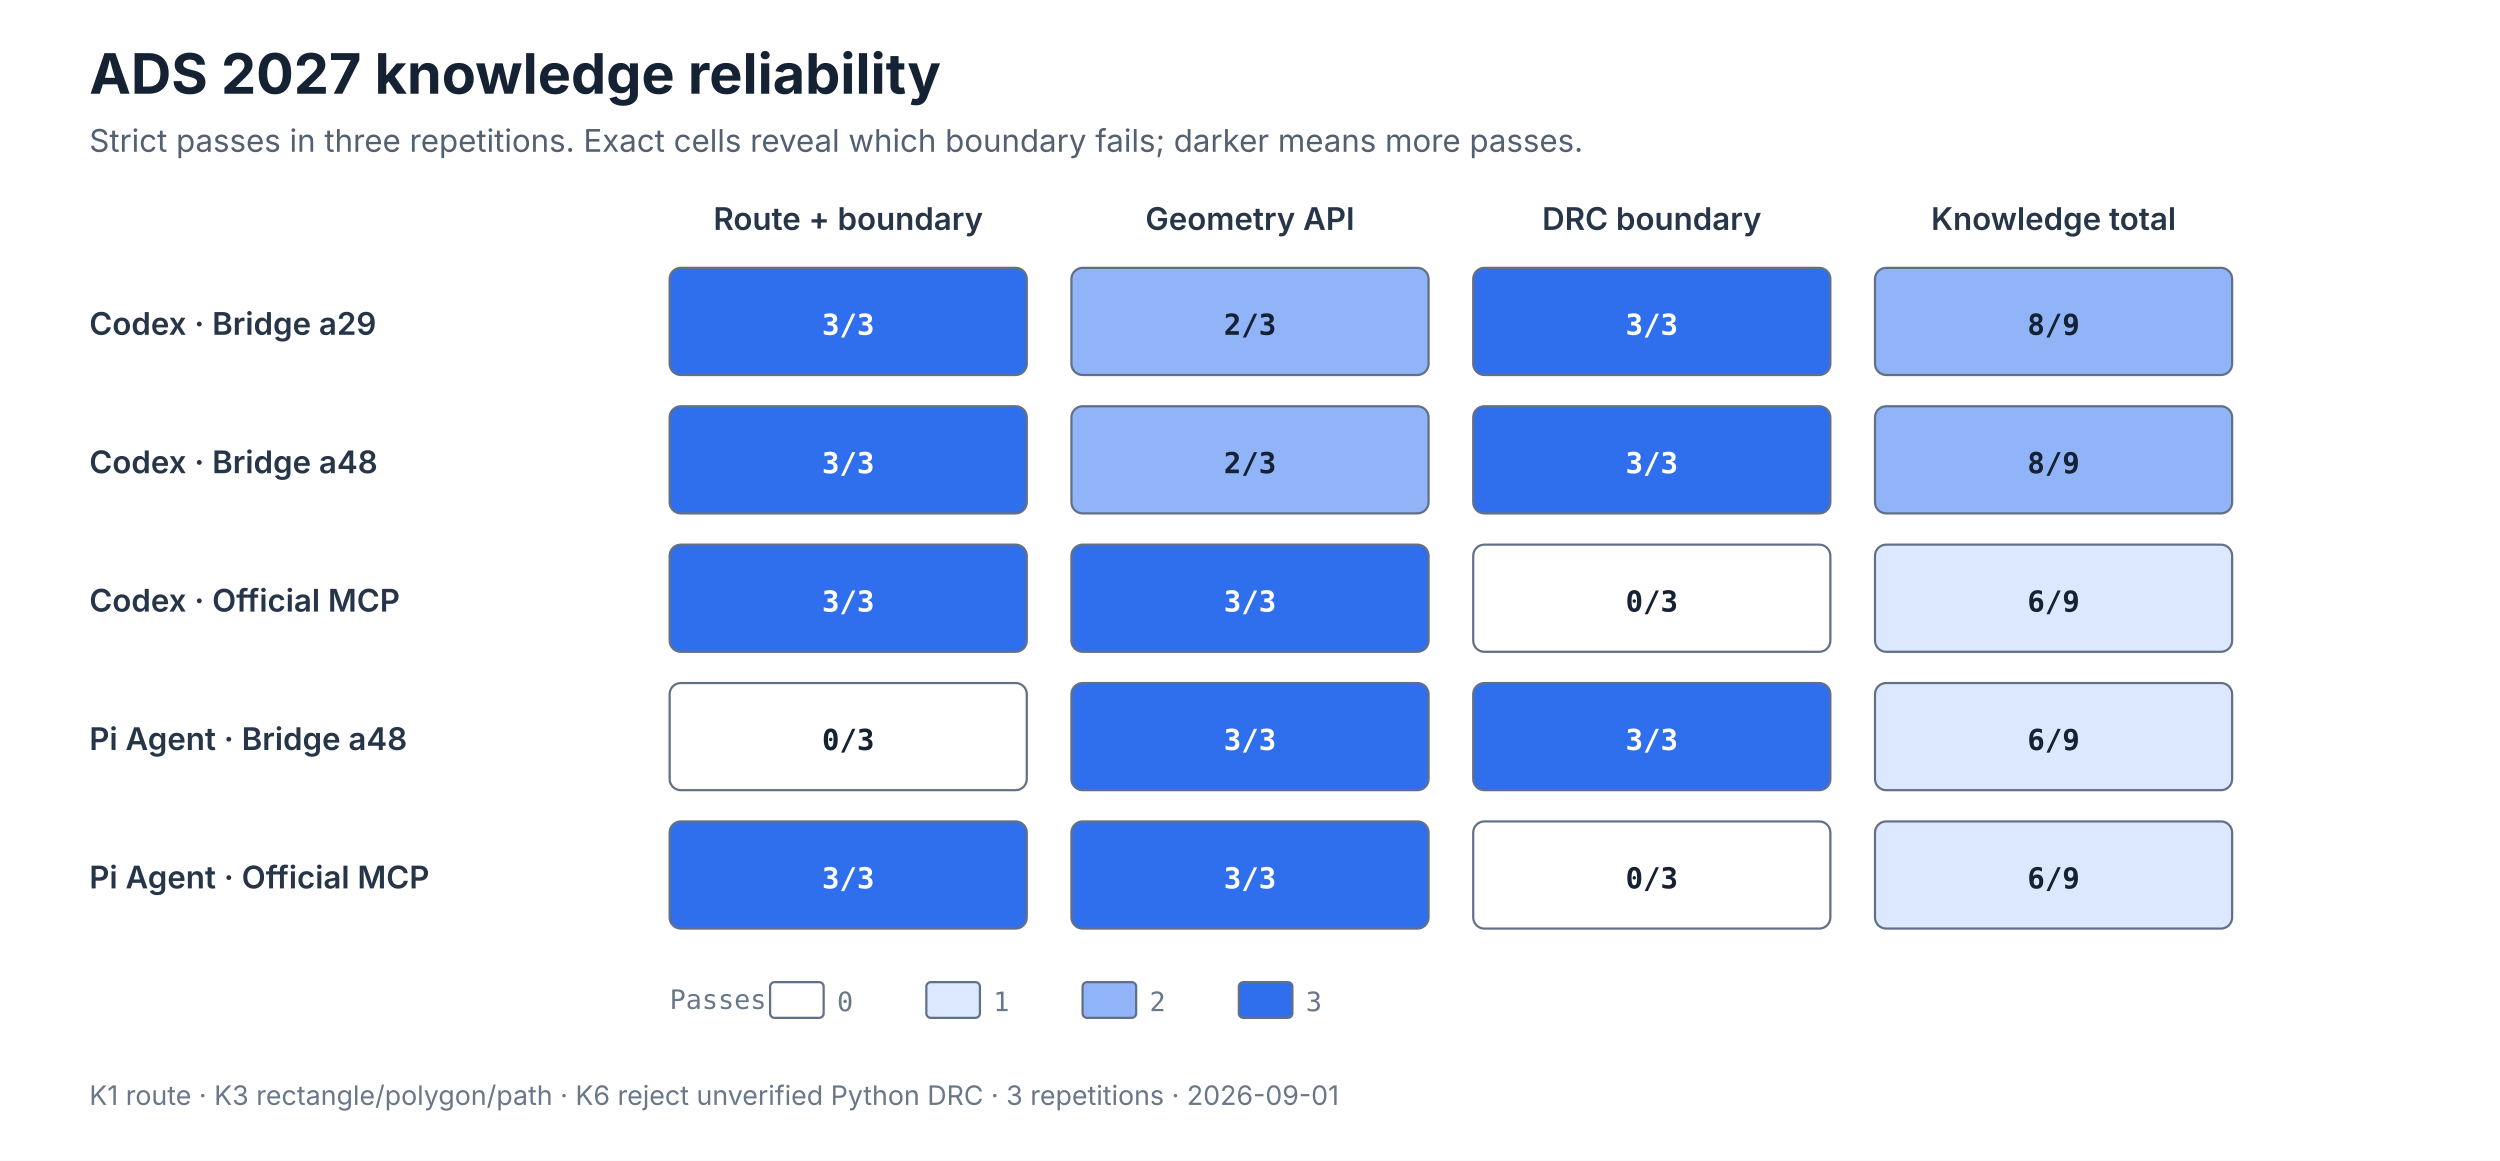
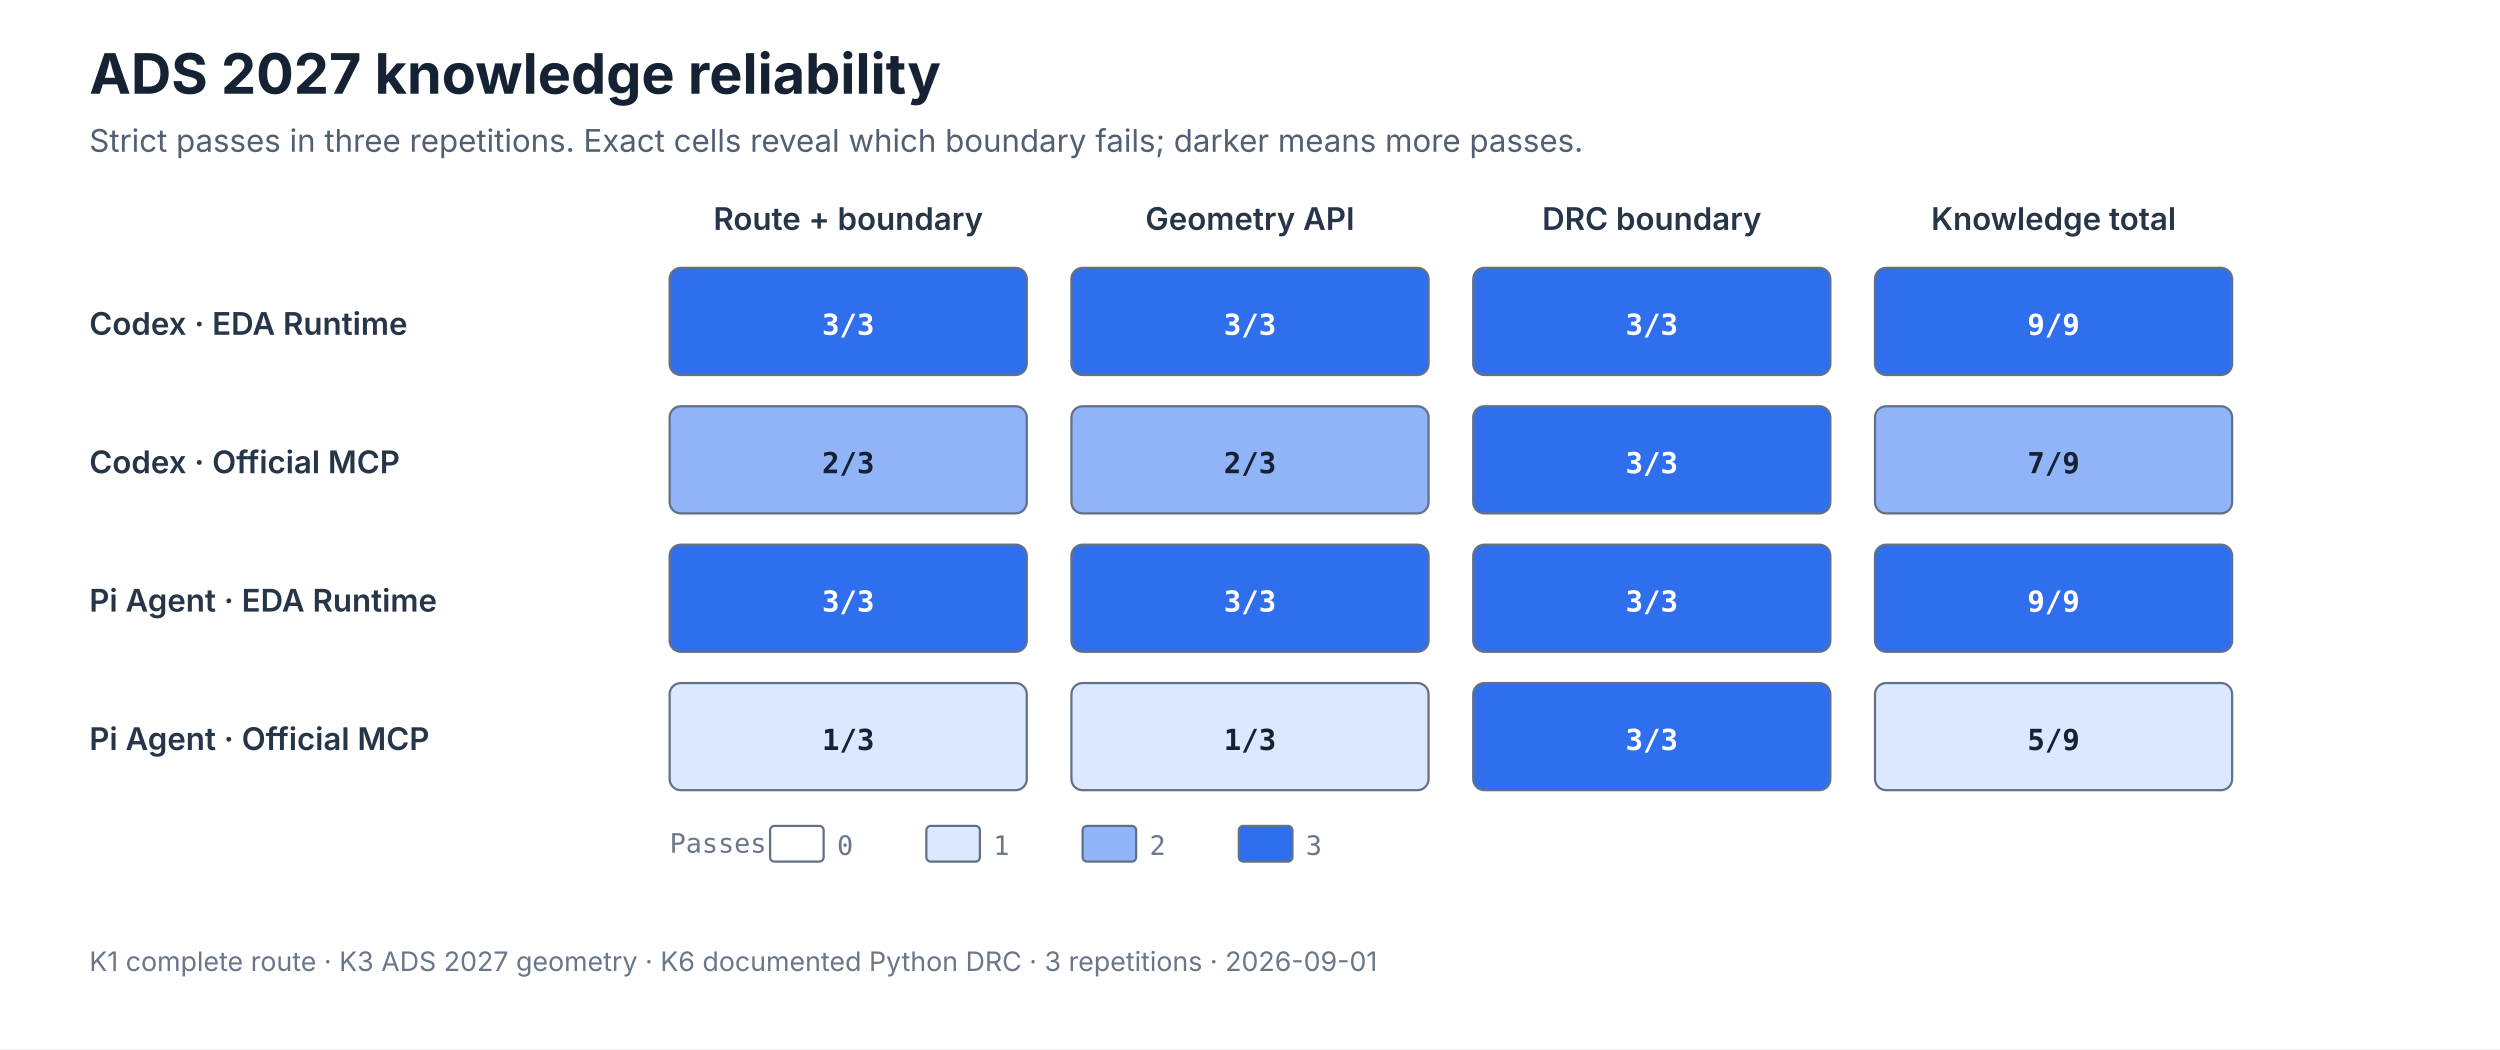
- <svg xmlns="http://www.w3.org/2000/svg" width="1120" height="520" viewBox="0 0 1120 520" role="img" aria-labelledby="title desc">
+ <svg xmlns="http://www.w3.org/2000/svg" width="1120" height="470" viewBox="0 0 1120 470" role="img" aria-labelledby="title desc">
  <style>
    .title{font:700 25px Inter,Segoe UI,sans-serif;fill:#152233}
    .subtitle{font:14px Inter,Segoe UI,sans-serif;fill:#526071}
    .label{font:600 14px Inter,Segoe UI,sans-serif;fill:#263548}
    .value{font:700 13px ui-monospace,SFMono-Regular,Consolas,monospace;fill:#152233}
    .axis{font:12px ui-monospace,SFMono-Regular,Consolas,monospace;fill:#697789}
    .note{font:12px Inter,Segoe UI,sans-serif;fill:#697789}
    .grid{stroke:#dfe5ec;stroke-width:1}
  </style>
  <rect width="1120" height="100%" fill="#ffffff" />
  <text x="40" y="42" class="title" text-anchor="start">ADS 2027 knowledge reliability</text>
  <text x="40" y="68" class="subtitle" text-anchor="start">Strict passes in three repetitions. Exact cells reveal which boundary fails; darker means more passes.</text>
  <text x="380" y="103" class="label" text-anchor="middle">Route + boundary</text>
  <text x="560" y="103" class="label" text-anchor="middle">Geometry API</text>
  <text x="740" y="103" class="label" text-anchor="middle">DRC boundary</text>
  <text x="920" y="103" class="label" text-anchor="middle">Knowledge total</text>
-   <text x="40" y="150" class="label" text-anchor="start">Codex · Bridge a29</text>
+   <text x="40" y="150" class="label" text-anchor="start">Codex · EDA Runtime</text>
  <rect x="300" y="120" width="160" height="48" rx="5" fill="#2f6fed" stroke="#627086" />
  <text x="380" y="150" text-anchor="middle" class="value" fill="#ffffff" style="fill:#ffffff">3/3</text>
-   <rect x="480" y="120" width="160" height="48" rx="5" fill="#91b3f7" stroke="#627086" />
-   <text x="560" y="150" text-anchor="middle" class="value" fill="#152233" style="fill:#152233">2/3</text>
+   <rect x="480" y="120" width="160" height="48" rx="5" fill="#2f6fed" stroke="#627086" />
+   <text x="560" y="150" text-anchor="middle" class="value" fill="#ffffff" style="fill:#ffffff">3/3</text>
  <rect x="660" y="120" width="160" height="48" rx="5" fill="#2f6fed" stroke="#627086" />
  <text x="740" y="150" text-anchor="middle" class="value" fill="#ffffff" style="fill:#ffffff">3/3</text>
-   <rect x="840" y="120" width="160" height="48" rx="5" fill="#91b3f7" stroke="#627086" />
-   <text x="920" y="150" text-anchor="middle" class="value" style="fill:#152233">8/9</text>
-   <text x="40" y="212" class="label" text-anchor="start">Codex · Bridge a48</text>
-   <rect x="300" y="182" width="160" height="48" rx="5" fill="#2f6fed" stroke="#627086" />
-   <text x="380" y="212" text-anchor="middle" class="value" fill="#ffffff" style="fill:#ffffff">3/3</text>
+   <rect x="840" y="120" width="160" height="48" rx="5" fill="#2f6fed" stroke="#627086" />
+   <text x="920" y="150" text-anchor="middle" class="value" style="fill:#ffffff">9/9</text>
+   <text x="40" y="212" class="label" text-anchor="start">Codex · Official MCP</text>
+   <rect x="300" y="182" width="160" height="48" rx="5" fill="#91b3f7" stroke="#627086" />
+   <text x="380" y="212" text-anchor="middle" class="value" fill="#152233" style="fill:#152233">2/3</text>
  <rect x="480" y="182" width="160" height="48" rx="5" fill="#91b3f7" stroke="#627086" />
  <text x="560" y="212" text-anchor="middle" class="value" fill="#152233" style="fill:#152233">2/3</text>
  <rect x="660" y="182" width="160" height="48" rx="5" fill="#2f6fed" stroke="#627086" />
  <text x="740" y="212" text-anchor="middle" class="value" fill="#ffffff" style="fill:#ffffff">3/3</text>
  <rect x="840" y="182" width="160" height="48" rx="5" fill="#91b3f7" stroke="#627086" />
-   <text x="920" y="212" text-anchor="middle" class="value" style="fill:#152233">8/9</text>
-   <text x="40" y="274" class="label" text-anchor="start">Codex · Official MCP</text>
+   <text x="920" y="212" text-anchor="middle" class="value" style="fill:#152233">7/9</text>
+   <text x="40" y="274" class="label" text-anchor="start">Pi Agent · EDA Runtime</text>
  <rect x="300" y="244" width="160" height="48" rx="5" fill="#2f6fed" stroke="#627086" />
  <text x="380" y="274" text-anchor="middle" class="value" fill="#ffffff" style="fill:#ffffff">3/3</text>
  <rect x="480" y="244" width="160" height="48" rx="5" fill="#2f6fed" stroke="#627086" />
  <text x="560" y="274" text-anchor="middle" class="value" fill="#ffffff" style="fill:#ffffff">3/3</text>
-   <rect x="660" y="244" width="160" height="48" rx="5" fill="#ffffff" stroke="#627086" />
-   <text x="740" y="274" text-anchor="middle" class="value" fill="#152233" style="fill:#152233">0/3</text>
-   <rect x="840" y="244" width="160" height="48" rx="5" fill="#dce8ff" stroke="#627086" />
-   <text x="920" y="274" text-anchor="middle" class="value" style="fill:#152233">6/9</text>
-   <text x="40" y="336" class="label" text-anchor="start">Pi Agent · Bridge a48</text>
-   <rect x="300" y="306" width="160" height="48" rx="5" fill="#ffffff" stroke="#627086" />
-   <text x="380" y="336" text-anchor="middle" class="value" fill="#152233" style="fill:#152233">0/3</text>
-   <rect x="480" y="306" width="160" height="48" rx="5" fill="#2f6fed" stroke="#627086" />
-   <text x="560" y="336" text-anchor="middle" class="value" fill="#ffffff" style="fill:#ffffff">3/3</text>
+   <rect x="660" y="244" width="160" height="48" rx="5" fill="#2f6fed" stroke="#627086" />
+   <text x="740" y="274" text-anchor="middle" class="value" fill="#ffffff" style="fill:#ffffff">3/3</text>
+   <rect x="840" y="244" width="160" height="48" rx="5" fill="#2f6fed" stroke="#627086" />
+   <text x="920" y="274" text-anchor="middle" class="value" style="fill:#ffffff">9/9</text>
+   <text x="40" y="336" class="label" text-anchor="start">Pi Agent · Official MCP</text>
+   <rect x="300" y="306" width="160" height="48" rx="5" fill="#dce8ff" stroke="#627086" />
+   <text x="380" y="336" text-anchor="middle" class="value" fill="#152233" style="fill:#152233">1/3</text>
+   <rect x="480" y="306" width="160" height="48" rx="5" fill="#dce8ff" stroke="#627086" />
+   <text x="560" y="336" text-anchor="middle" class="value" fill="#152233" style="fill:#152233">1/3</text>
  <rect x="660" y="306" width="160" height="48" rx="5" fill="#2f6fed" stroke="#627086" />
  <text x="740" y="336" text-anchor="middle" class="value" fill="#ffffff" style="fill:#ffffff">3/3</text>
  <rect x="840" y="306" width="160" height="48" rx="5" fill="#dce8ff" stroke="#627086" />
-   <text x="920" y="336" text-anchor="middle" class="value" style="fill:#152233">6/9</text>
-   <text x="40" y="398" class="label" text-anchor="start">Pi Agent · Official MCP</text>
-   <rect x="300" y="368" width="160" height="48" rx="5" fill="#2f6fed" stroke="#627086" />
-   <text x="380" y="398" text-anchor="middle" class="value" fill="#ffffff" style="fill:#ffffff">3/3</text>
-   <rect x="480" y="368" width="160" height="48" rx="5" fill="#2f6fed" stroke="#627086" />
-   <text x="560" y="398" text-anchor="middle" class="value" fill="#ffffff" style="fill:#ffffff">3/3</text>
-   <rect x="660" y="368" width="160" height="48" rx="5" fill="#ffffff" stroke="#627086" />
-   <text x="740" y="398" text-anchor="middle" class="value" fill="#152233" style="fill:#152233">0/3</text>
-   <rect x="840" y="368" width="160" height="48" rx="5" fill="#dce8ff" stroke="#627086" />
-   <text x="920" y="398" text-anchor="middle" class="value" style="fill:#152233">6/9</text>
-   <text x="300" y="452" class="axis" text-anchor="start">Passes:</text>
-   <rect x="345" y="440" width="24" height="16" rx="2" fill="#ffffff" stroke="#627086" />
-   <text x="375" y="453" class="axis" text-anchor="start">0</text>
-   <rect x="415" y="440" width="24" height="16" rx="2" fill="#dce8ff" stroke="#627086" />
-   <text x="445" y="453" class="axis" text-anchor="start">1</text>
-   <rect x="485" y="440" width="24" height="16" rx="2" fill="#91b3f7" stroke="#627086" />
-   <text x="515" y="453" class="axis" text-anchor="start">2</text>
-   <rect x="555" y="440" width="24" height="16" rx="2" fill="#2f6fed" stroke="#627086" />
-   <text x="585" y="453" class="axis" text-anchor="start">3</text>
-   <text x="40" y="495" class="note" text-anchor="start">K1 route · K3 rectangle/polygon/path · K6 reject unverified Python DRC · 3 repetitions · 2026-09-01</text>
+   <text x="920" y="336" text-anchor="middle" class="value" style="fill:#152233">5/9</text>
+   <text x="300" y="382" class="axis" text-anchor="start">Passes:</text>
+   <rect x="345" y="370" width="24" height="16" rx="2" fill="#ffffff" stroke="#627086" />
+   <text x="375" y="383" class="axis" text-anchor="start">0</text>
+   <rect x="415" y="370" width="24" height="16" rx="2" fill="#dce8ff" stroke="#627086" />
+   <text x="445" y="383" class="axis" text-anchor="start">1</text>
+   <rect x="485" y="370" width="24" height="16" rx="2" fill="#91b3f7" stroke="#627086" />
+   <text x="515" y="383" class="axis" text-anchor="start">2</text>
+   <rect x="555" y="370" width="24" height="16" rx="2" fill="#2f6fed" stroke="#627086" />
+   <text x="585" y="383" class="axis" text-anchor="start">3</text>
+   <text x="40" y="435" class="note" text-anchor="start">K1 complete route · K3 ADS 2027 geometry · K6 documented Python DRC · 3 repetitions · 2026-09-01</text>
</svg>
